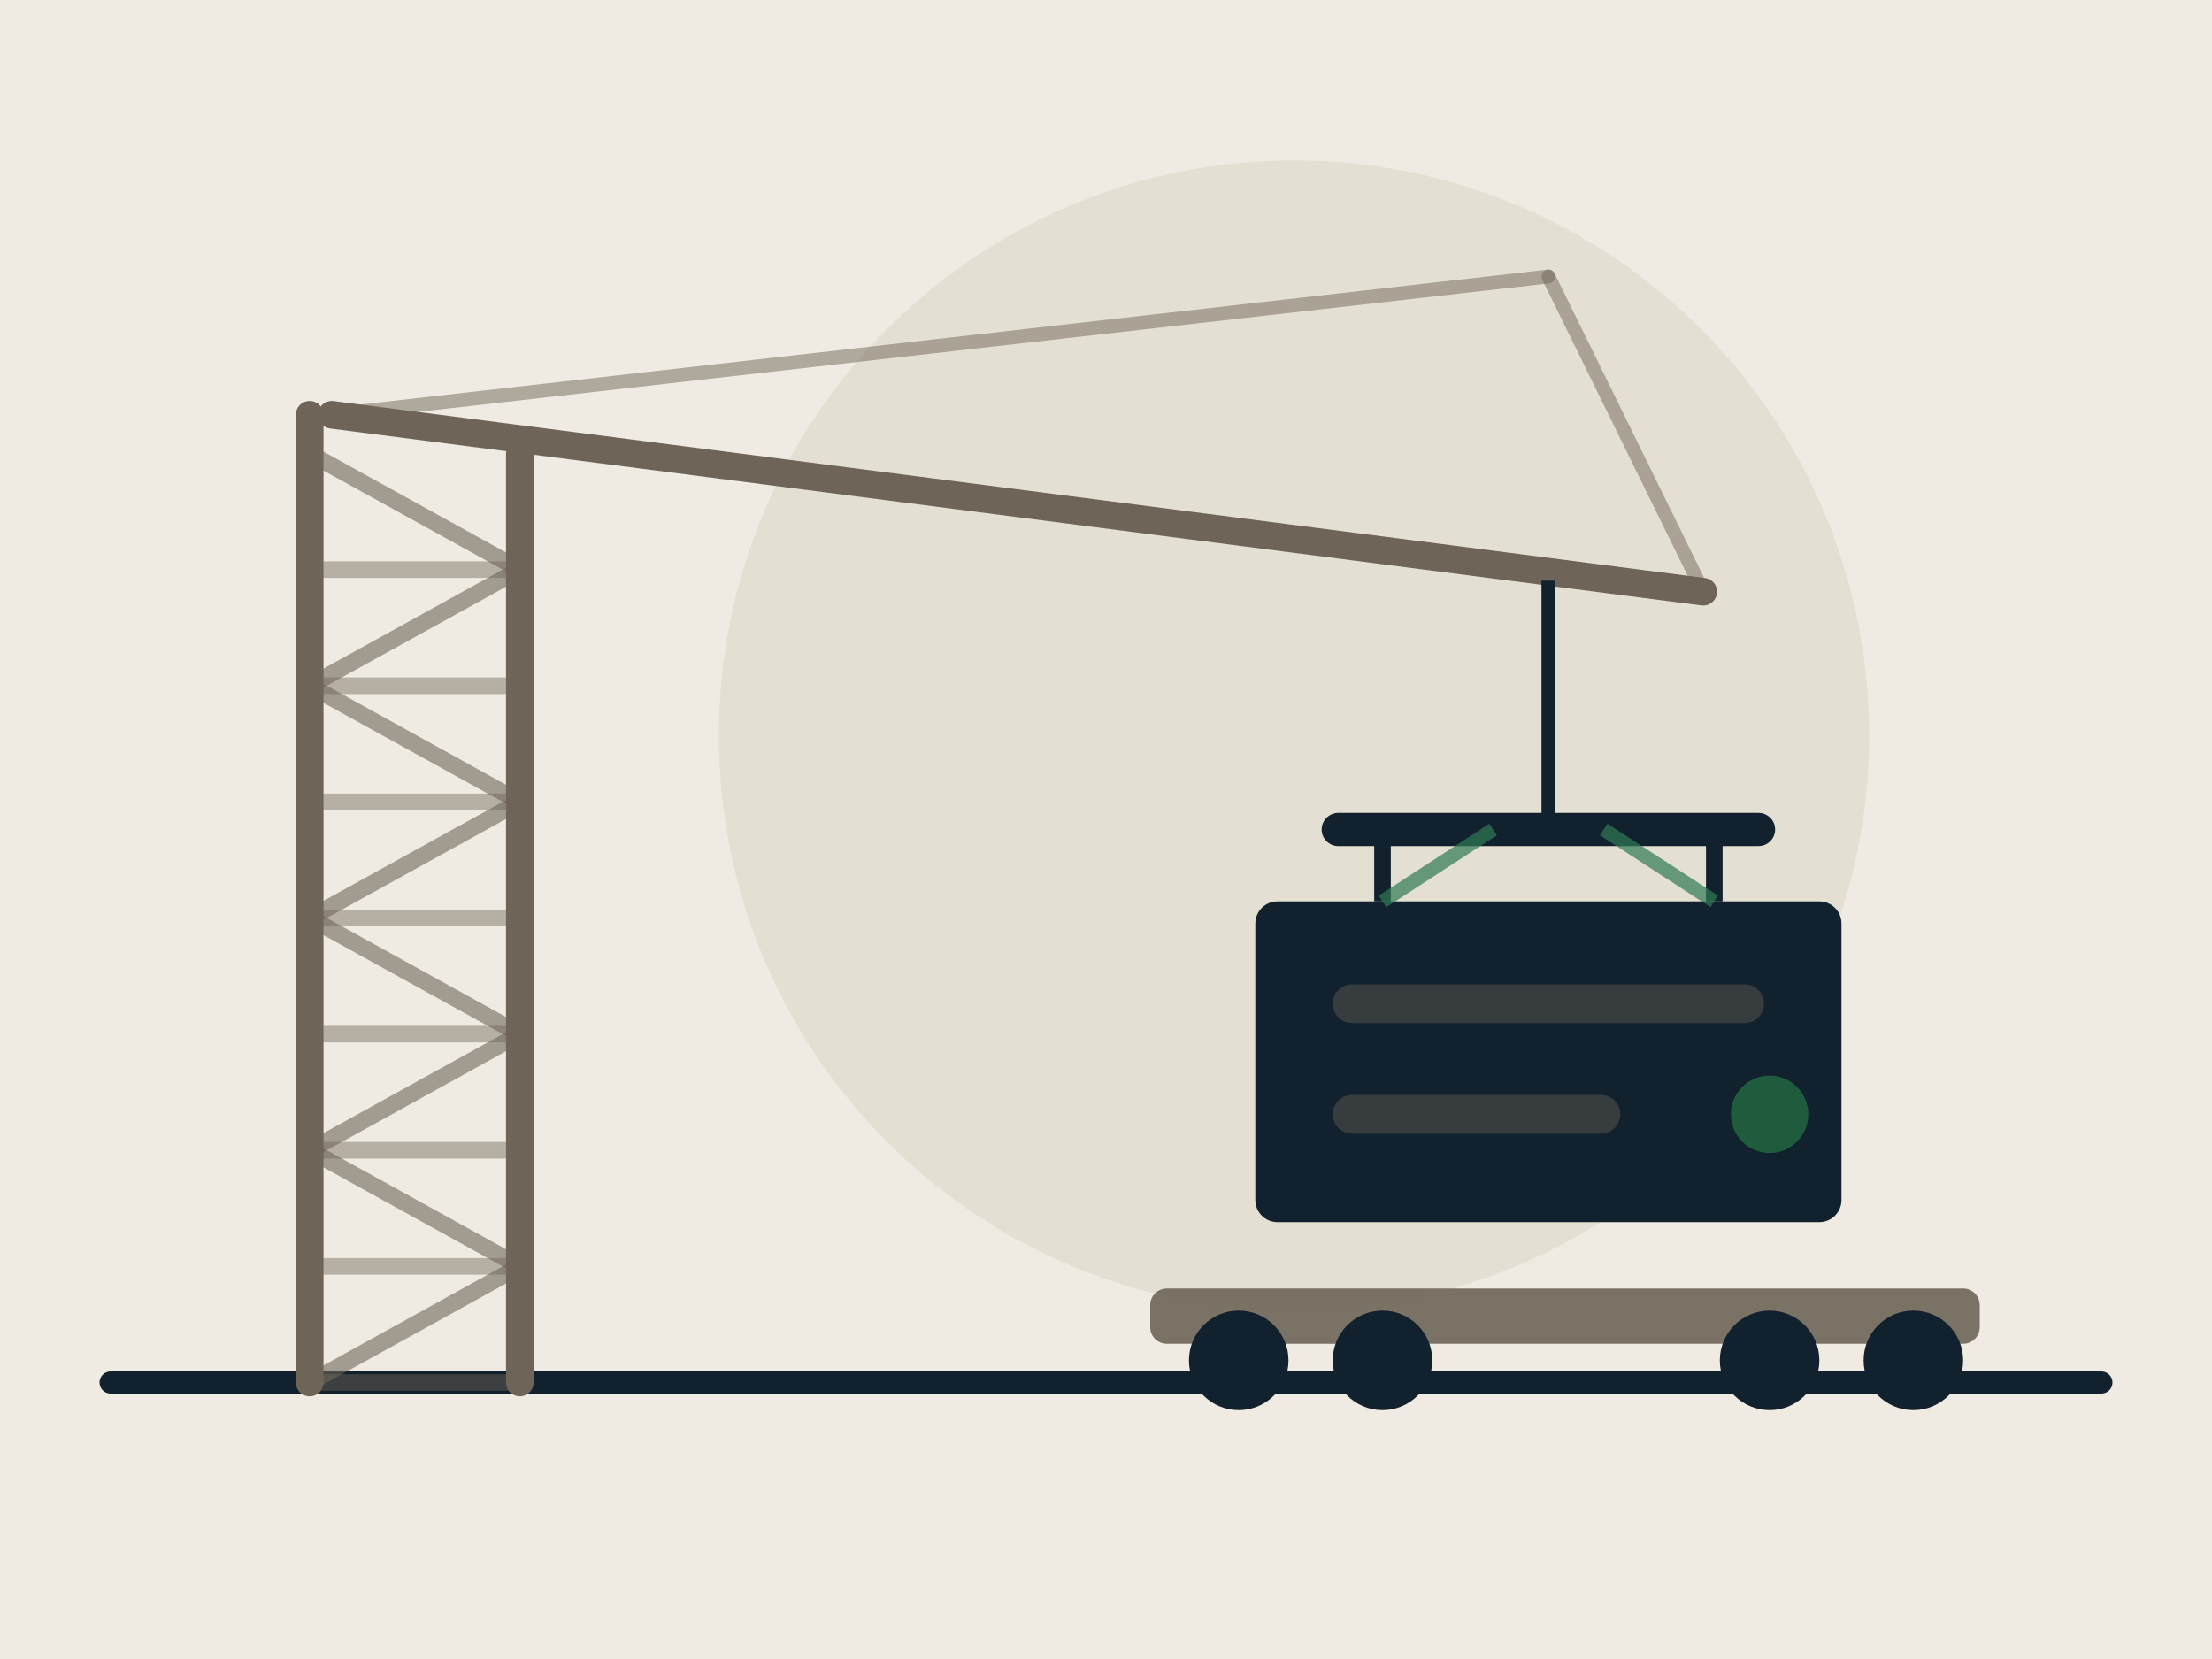
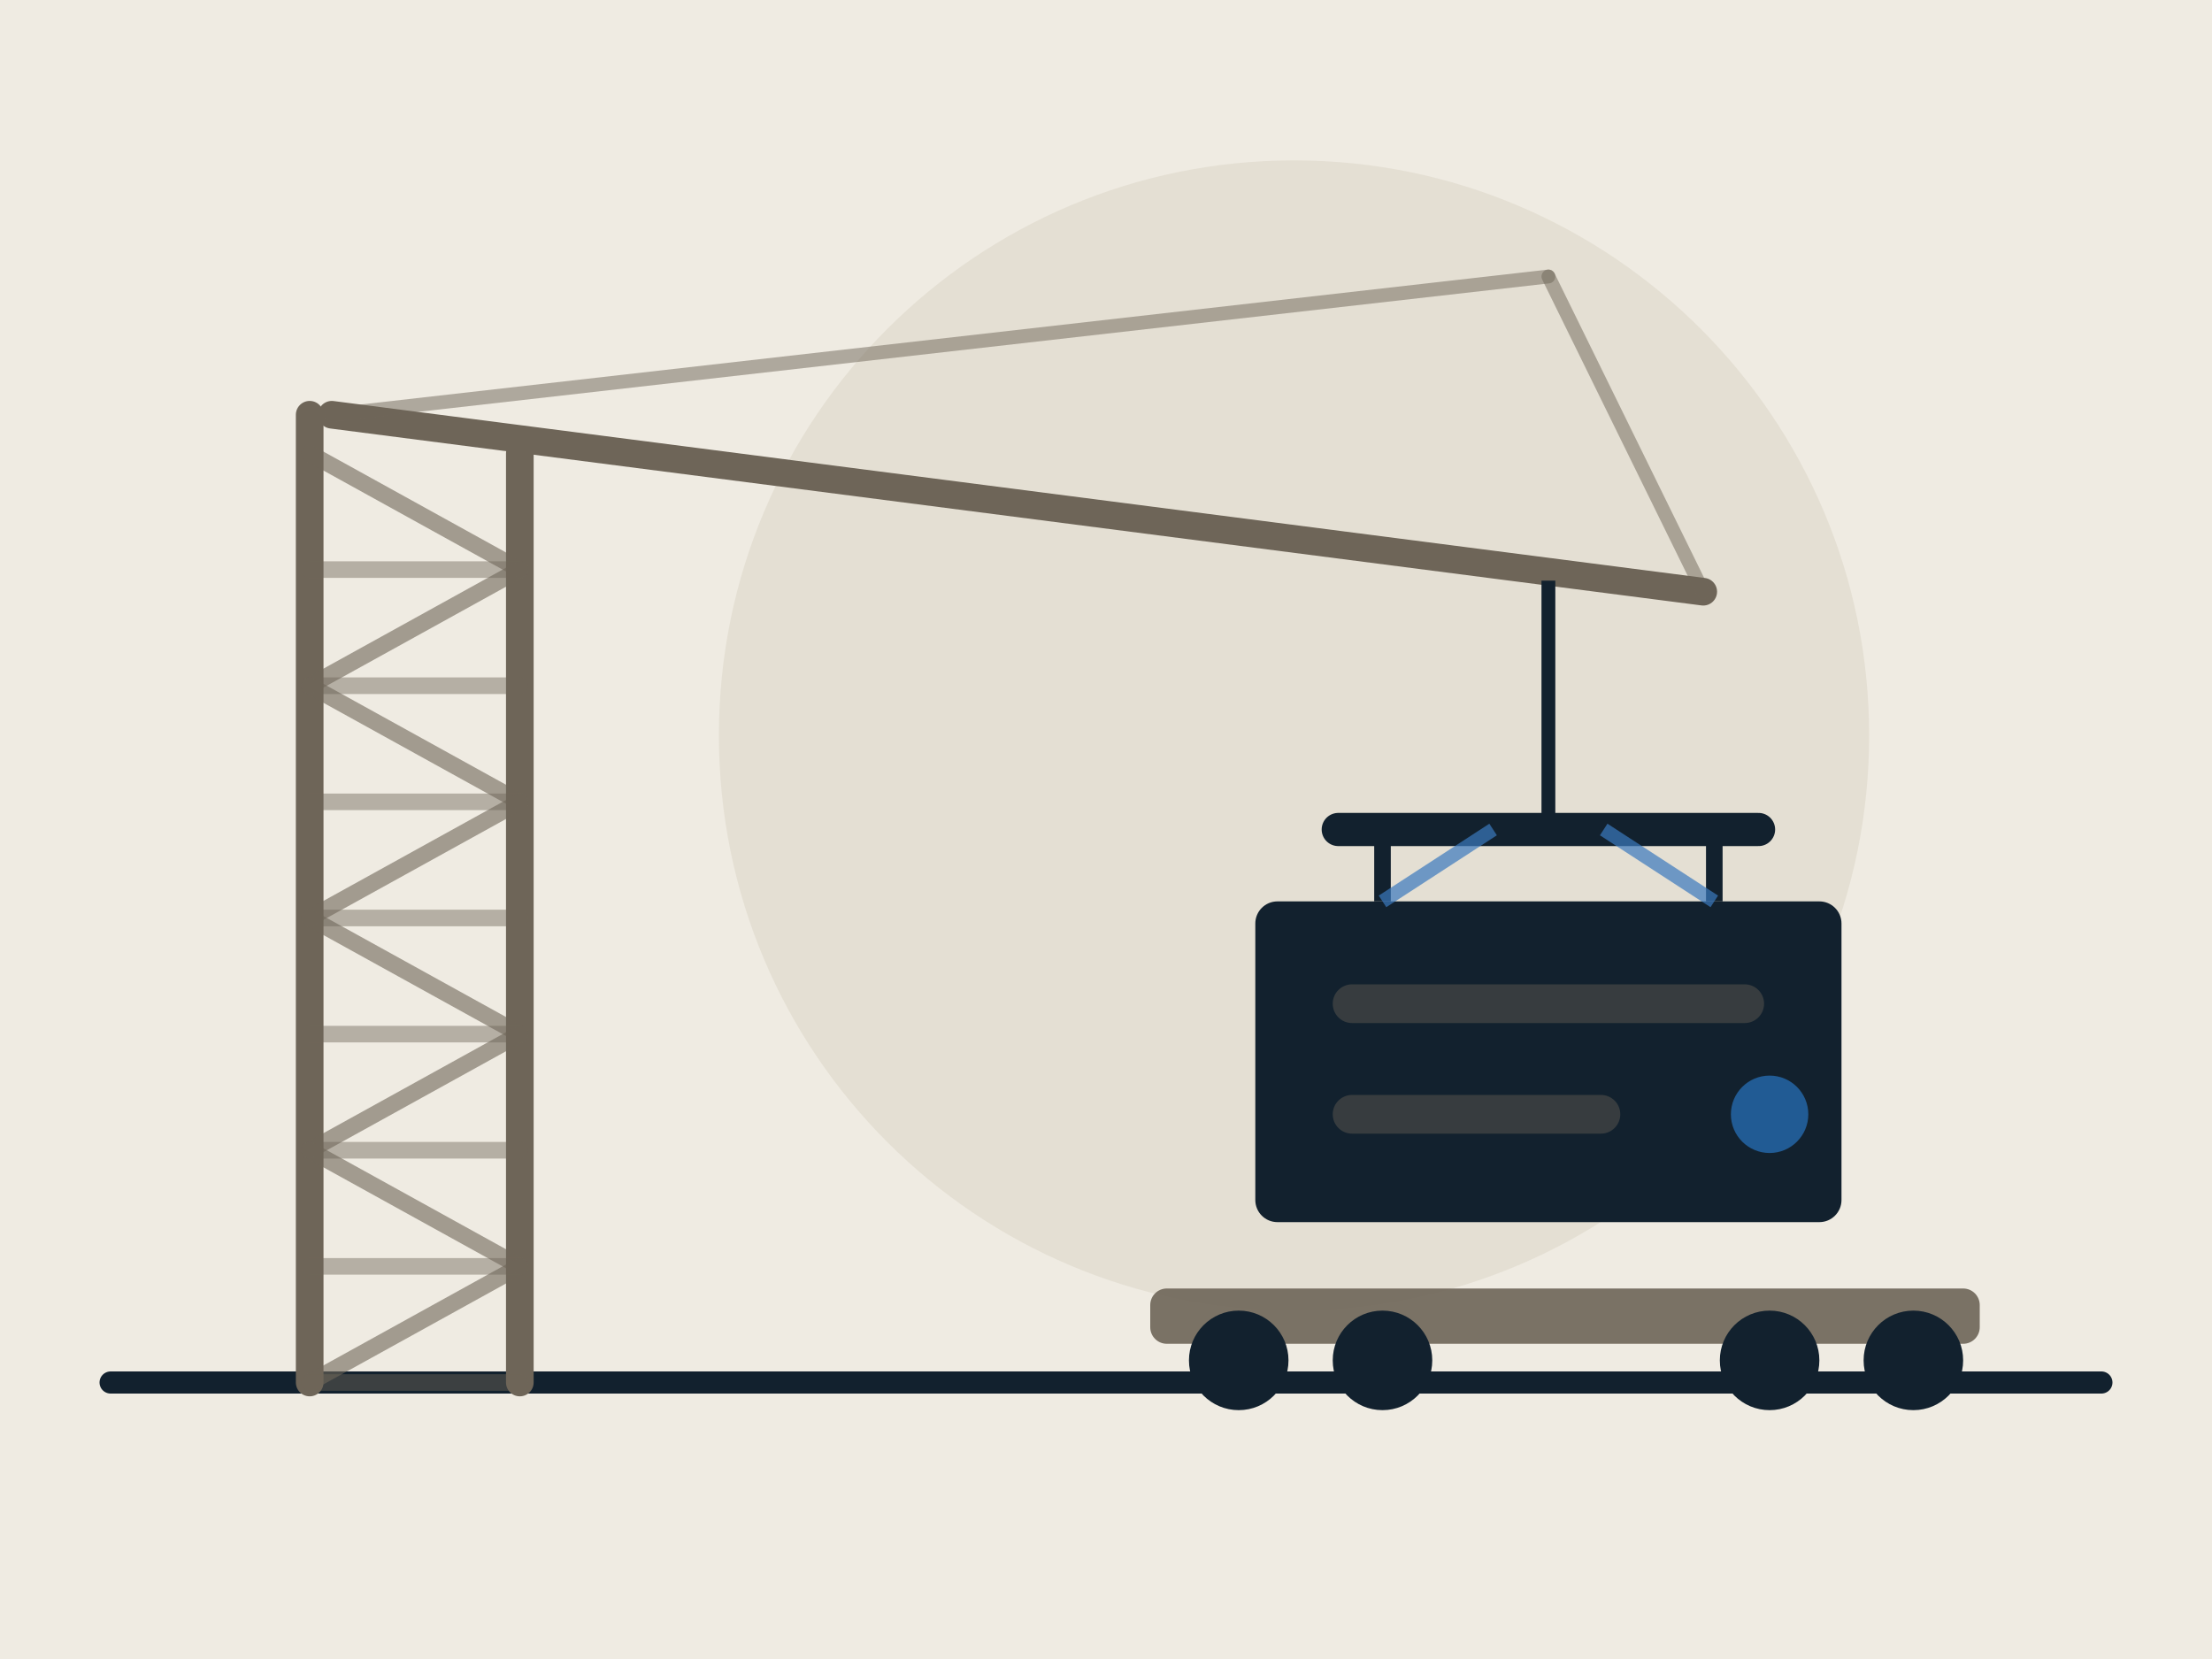
<svg xmlns="http://www.w3.org/2000/svg" viewBox="0 0 800 600" width="800" height="600" role="img" aria-label="Grúa izando una pieza sobredimensionada">
  <style>
@keyframes pendulo{0%,100%{transform:rotate(-1.6deg)}50%{transform:rotate(1.6deg)}}
#carga{animation:pendulo 4.2s ease-in-out infinite}
@media (prefers-reduced-motion:reduce){*{animation:none!important}}</style>
  <rect width="800" height="600" fill="#EFEBE2" />
  <circle cx="468" cy="266" r="208" fill="#E4DFD3" />
  <path d="M40 500 H760" stroke="#12212E" stroke-width="8" stroke-linecap="round" />
  <path d="M112 500 V150 M188 500 V164" stroke="#6E6558" stroke-width="10" stroke-linecap="round" />
  <path d="M112 164 L188 206" stroke="#6E6558" stroke-width="6" stroke-linecap="round" opacity=".6" />
  <path d="M112 206 H188" stroke="#6E6558" stroke-width="6" stroke-linecap="round" opacity=".45" />
  <path d="M188 206 L112 248" stroke="#6E6558" stroke-width="6" stroke-linecap="round" opacity=".6" />
  <path d="M112 248 H188" stroke="#6E6558" stroke-width="6" stroke-linecap="round" opacity=".45" />
  <path d="M112 248 L188 290" stroke="#6E6558" stroke-width="6" stroke-linecap="round" opacity=".6" />
  <path d="M112 290 H188" stroke="#6E6558" stroke-width="6" stroke-linecap="round" opacity=".45" />
  <path d="M188 290 L112 332" stroke="#6E6558" stroke-width="6" stroke-linecap="round" opacity=".6" />
  <path d="M112 332 H188" stroke="#6E6558" stroke-width="6" stroke-linecap="round" opacity=".45" />
  <path d="M112 332 L188 374" stroke="#6E6558" stroke-width="6" stroke-linecap="round" opacity=".6" />
  <path d="M112 374 H188" stroke="#6E6558" stroke-width="6" stroke-linecap="round" opacity=".45" />
  <path d="M188 374 L112 416" stroke="#6E6558" stroke-width="6" stroke-linecap="round" opacity=".6" />
  <path d="M112 416 H188" stroke="#6E6558" stroke-width="6" stroke-linecap="round" opacity=".45" />
  <path d="M112 416 L188 458" stroke="#6E6558" stroke-width="6" stroke-linecap="round" opacity=".6" />
  <path d="M112 458 H188" stroke="#6E6558" stroke-width="6" stroke-linecap="round" opacity=".45" />
  <path d="M188 458 L112 500" stroke="#6E6558" stroke-width="6" stroke-linecap="round" opacity=".6" />
  <path d="M112 500 H188" stroke="#6E6558" stroke-width="6" stroke-linecap="round" opacity=".45" />
  <path d="M120 150 L616 214" stroke="#6E6558" stroke-width="10" stroke-linecap="round" />
  <path d="M120 150 L560 100" stroke="#6E6558" stroke-width="5" stroke-linecap="round" opacity=".5" />
  <path d="M560 100 L616 214" stroke="#6E6558" stroke-width="5" stroke-linecap="round" opacity=".5" />
  <g id="carga" style="transform-origin:560px 212px">
    <path d="M560 210 V300" stroke="#12212E" stroke-width="5" />
    <path d="M484 300 H636" stroke="#12212E" stroke-width="12" stroke-linecap="round" />
    <path d="M500 300 V326 M620 300 V326" stroke="#12212E" stroke-width="6" />
    <rect x="454" y="326" width="212" height="116" rx="8" fill="#12212E" />
    <rect x="482" y="356" width="156" height="14" rx="7" fill="#6E6558" opacity=".4" />
    <rect x="482" y="396" width="104" height="14" rx="7" fill="#6E6558" opacity=".4" />
-     <circle cx="640" cy="403" r="14" fill="#1F5C3D" />
-     <path d="M500 326 L540 300 M620 326 L580 300" stroke="#2F7A52" stroke-width="5" opacity=".7" />
+     <circle cx="640" cy="403" r="14" fill="#215B94" />
+     <path d="M500 326 L540 300 M620 326 L580 300" stroke="#3A79BE" stroke-width="5" opacity=".7" />
  </g>
  <rect x="416" y="466" width="300" height="20" rx="6" fill="#6E6558" opacity=".9" />
  <circle cx="448" cy="492" r="18" fill="#12212E" />
  <circle cx="500" cy="492" r="18" fill="#12212E" />
  <circle cx="640" cy="492" r="18" fill="#12212E" />
  <circle cx="692" cy="492" r="18" fill="#12212E" />
</svg>
